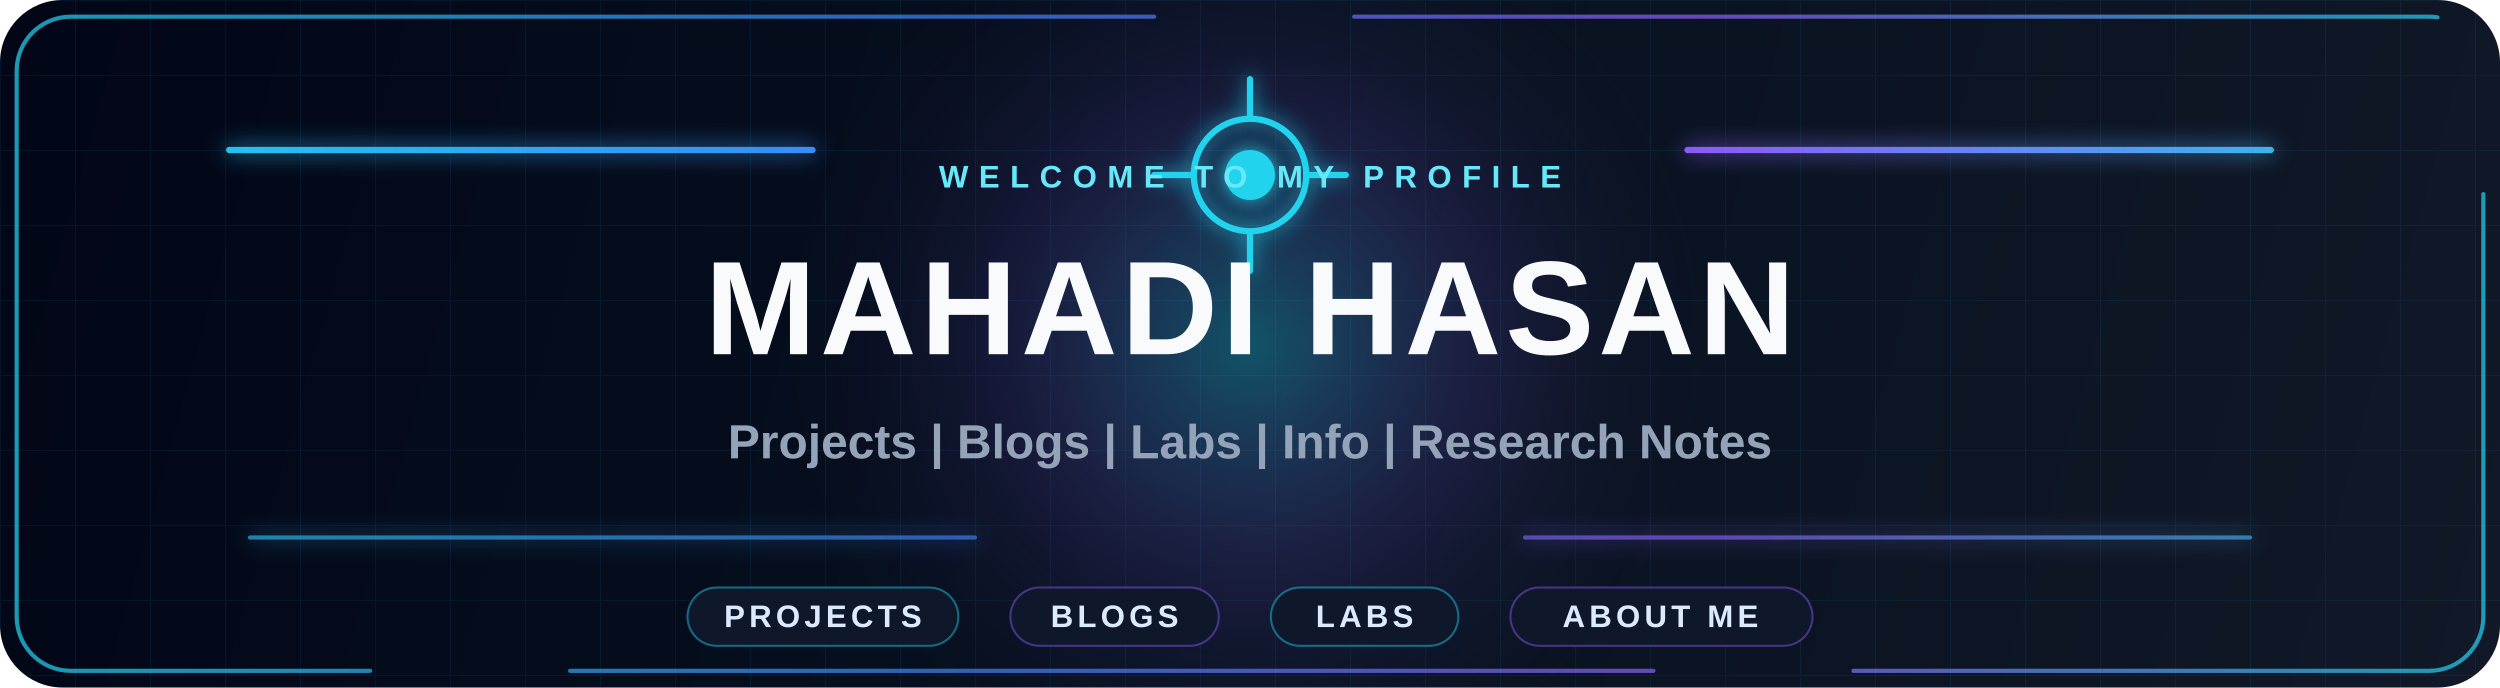
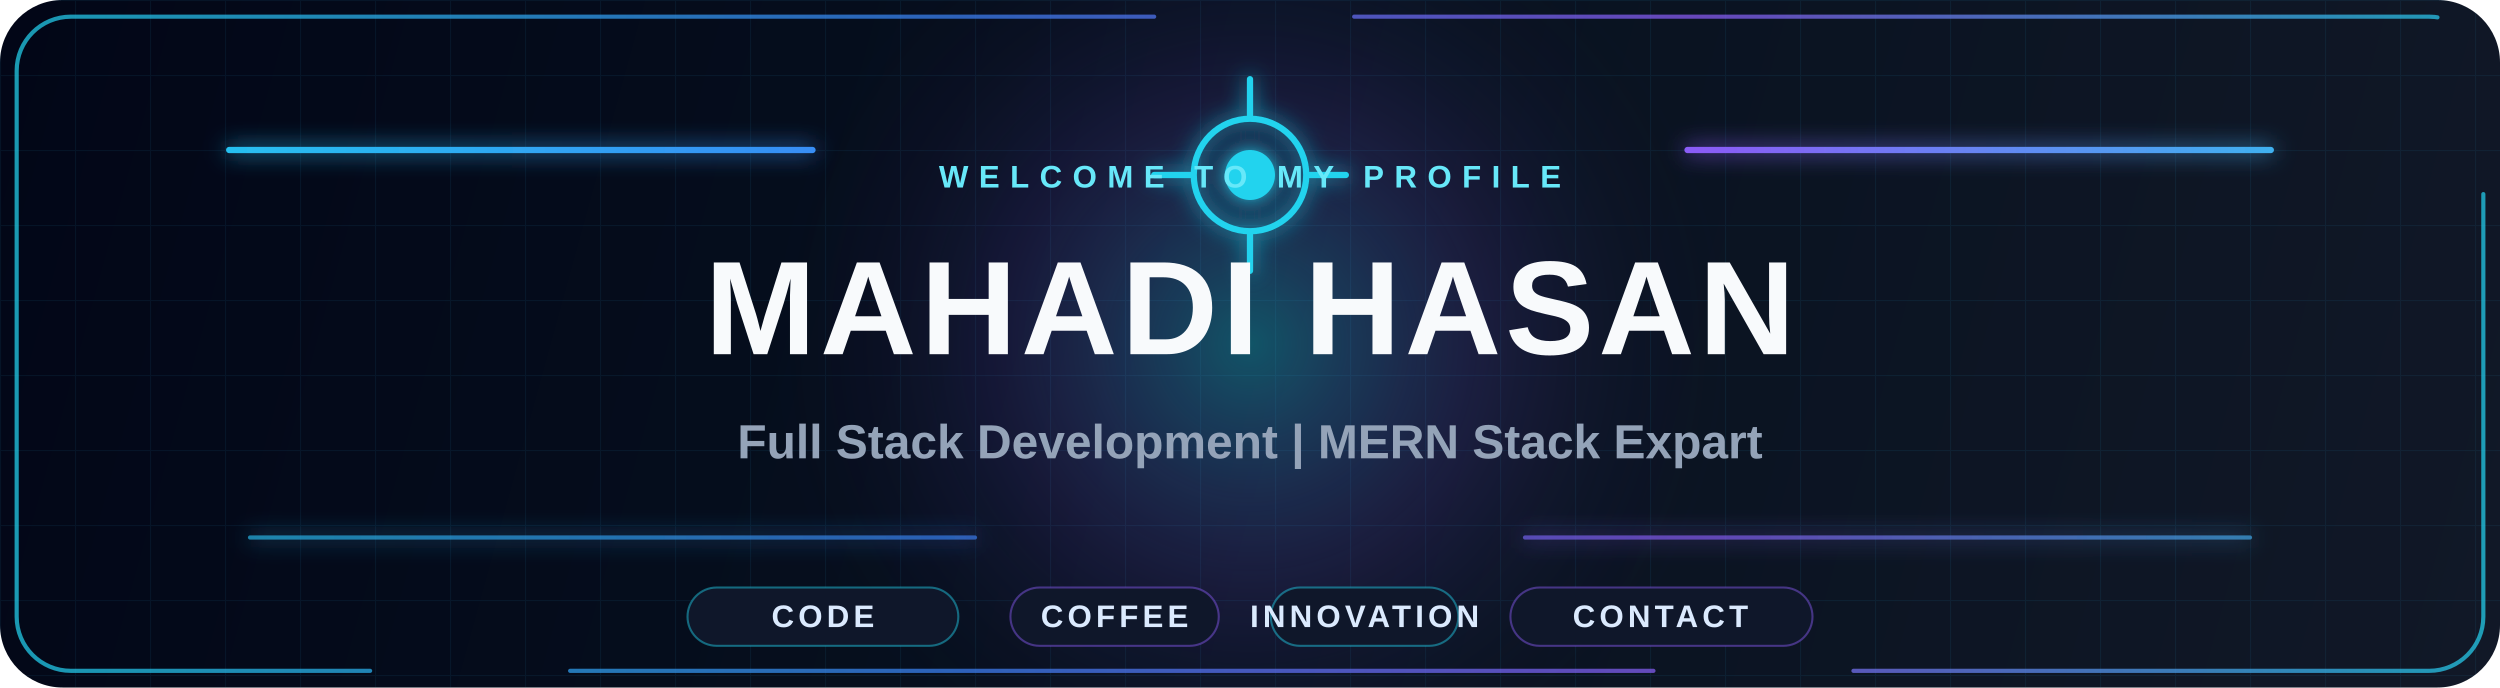
<svg xmlns="http://www.w3.org/2000/svg" width="1200" height="330" viewBox="0 0 1200 330">
  <defs>
    <linearGradient id="bg" x1="0" y1="0" x2="1200" y2="330" gradientUnits="userSpaceOnUse">
      <stop offset="0%" stop-color="#020617" />
      <stop offset="48%" stop-color="#07111f" />
      <stop offset="100%" stop-color="#111827" />
    </linearGradient>
    <linearGradient id="flow" x1="0" y1="0" x2="1200" y2="0" gradientUnits="userSpaceOnUse">
      <stop offset="0%" stop-color="#22d3ee" />
      <stop offset="38%" stop-color="#3b82f6" />
      <stop offset="68%" stop-color="#8b5cf6" />
      <stop offset="100%" stop-color="#22d3ee" />
      <animateTransform attributeName="gradientTransform" type="translate" values="-180 0;180 0;-180 0" dur="6s" repeatCount="indefinite" />
    </linearGradient>
    <radialGradient id="core" cx="50%" cy="50%" r="50%">
      <stop offset="0%" stop-color="#22d3ee" stop-opacity="0.35" />
      <stop offset="50%" stop-color="#8b5cf6" stop-opacity="0.12" />
      <stop offset="100%" stop-color="#020617" stop-opacity="0" />
    </radialGradient>
    <pattern id="grid" width="36" height="36" patternUnits="userSpaceOnUse">
      <path d="M36 0H0V36" fill="none" stroke="#38bdf8" stroke-opacity="0.07">
        <animateTransform attributeName="transform" type="translate" values="0 0;36 36;0 0" dur="22s" repeatCount="indefinite" />
      </path>
    </pattern>
    <filter id="glow" x="-35%" y="-35%" width="170%" height="170%">
      <feGaussianBlur stdDeviation="5" result="blur" />
      <feMerge>
        <feMergeNode in="blur" />
        <feMergeNode in="SourceGraphic" />
      </feMerge>
    </filter>
    <style>
      .kicker { font: 800 15px 'Segoe UI', Arial, sans-serif; letter-spacing: 5px; fill: #67e8f9; }
      .title { font: 900 64px 'Segoe UI', Arial, sans-serif; letter-spacing: 2px; fill: #f8fafc; }
      .desc { font: 600 23px 'Segoe UI', Arial, sans-serif; fill: #94a3b8; }
      .chip { font: 800 15px 'Segoe UI', Arial, sans-serif; letter-spacing: 2px; fill: #dbeafe; }
    </style>
  </defs>
  <rect width="1200" height="330" rx="30" fill="url(#bg)" />
  <rect width="1200" height="330" rx="30" fill="url(#grid)" />
  <circle cx="600" cy="165" r="240" fill="url(#core)">
    <animate attributeName="r" values="220;260;220" dur="7s" repeatCount="indefinite" />
  </circle>
  <rect x="8" y="8" width="1184" height="314" rx="26" fill="none" stroke="url(#flow)" stroke-width="2" stroke-opacity="0.72" stroke-dasharray="520 96" stroke-linecap="round">
    <animate attributeName="stroke-dashoffset" from="0" to="-616" dur="18s" repeatCount="indefinite" />
  </rect>
  <g filter="url(#glow)">
    <path d="M110 72H390" stroke="url(#flow)" stroke-width="3" stroke-linecap="round" />
    <path d="M810 72H1090" stroke="url(#flow)" stroke-width="3" stroke-linecap="round" />
    <path d="M120 258H468" stroke="url(#flow)" stroke-width="2" stroke-linecap="round" opacity="0.65" />
    <path d="M732 258H1080" stroke="url(#flow)" stroke-width="2" stroke-linecap="round" opacity="0.65" />
  </g>
  <g transform="translate(600 84)" filter="url(#glow)">
    <circle r="27" fill="none" stroke="#22d3ee" stroke-width="3" />
    <circle r="12" fill="#22d3ee" />
    <path d="M-46 0H-28M28 0H46M0 -46V-28M0 28V46" stroke="#22d3ee" stroke-width="3" stroke-linecap="round" />
    <animateTransform attributeName="transform" type="rotate" from="0 600 84" to="360 600 84" dur="18s" repeatCount="indefinite" />
  </g>
  <text x="600" y="90" text-anchor="middle" class="kicker">WELCOME TO MY PROFILE</text>
  <text x="600" y="170" text-anchor="middle" class="title">MAHADI HASAN</text>
-   <text x="600" y="220" text-anchor="middle" class="desc">Projects | Blogs | Labs | Info | Research Notes</text>
+   <text x="600" y="220" text-anchor="middle" class="desc">Full Stack Development | MERN Stack Expart</text>
  <g transform="translate(330 282)">
    <rect width="130" height="28" rx="14" fill="#0f172a" stroke="#22d3ee" stroke-opacity="0.45" />
-     <text x="65" y="19" text-anchor="middle" class="chip">PROJECTS</text>
+     <text x="65" y="19" text-anchor="middle" class="chip">CODE</text>
  </g>
  <g transform="translate(485 282)">
    <rect width="100" height="28" rx="14" fill="#0f172a" stroke="#8b5cf6" stroke-opacity="0.45" />
-     <text x="50" y="19" text-anchor="middle" class="chip">BLOGS</text>
+     <text x="50" y="19" text-anchor="middle" class="chip">COFFEE</text>
  </g>
  <g transform="translate(610 282)">
    <rect width="90" height="28" rx="14" fill="#0f172a" stroke="#22d3ee" stroke-opacity="0.45" />
-     <text x="45" y="19" text-anchor="middle" class="chip">LABS</text>
+     <text x="45" y="19" text-anchor="middle" class="chip">INNOVATION</text>
  </g>
  <g transform="translate(725 282)">
    <rect width="145" height="28" rx="14" fill="#0f172a" stroke="#8b5cf6" stroke-opacity="0.45" />
-     <text x="72" y="19" text-anchor="middle" class="chip">ABOUT ME</text>
+     <text x="72" y="19" text-anchor="middle" class="chip">CONTACT</text>
  </g>
</svg>
